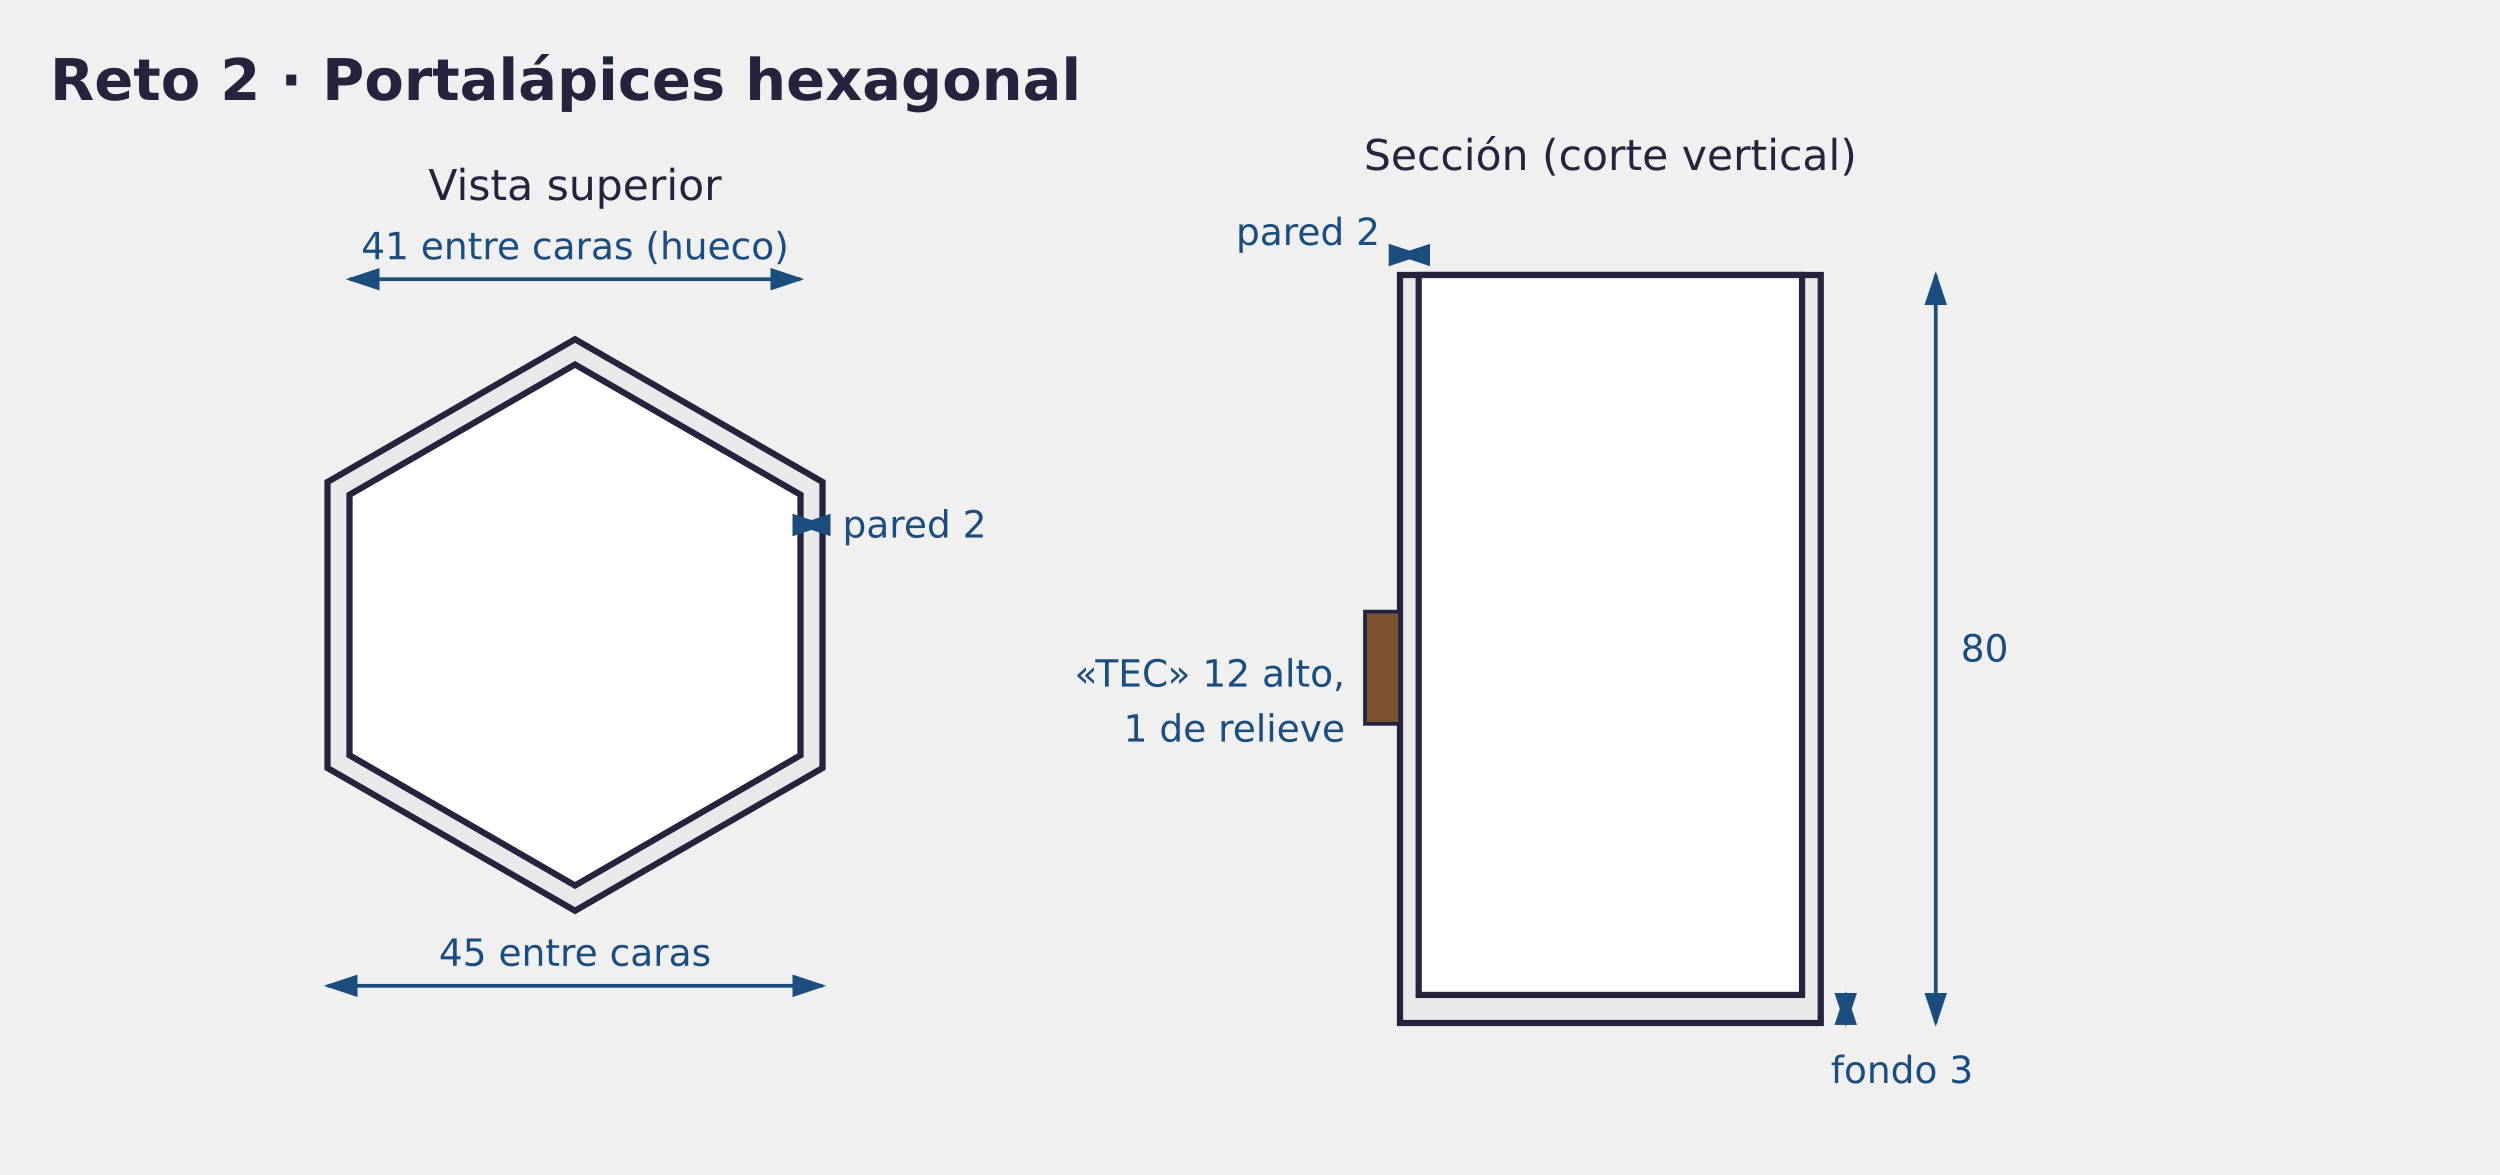
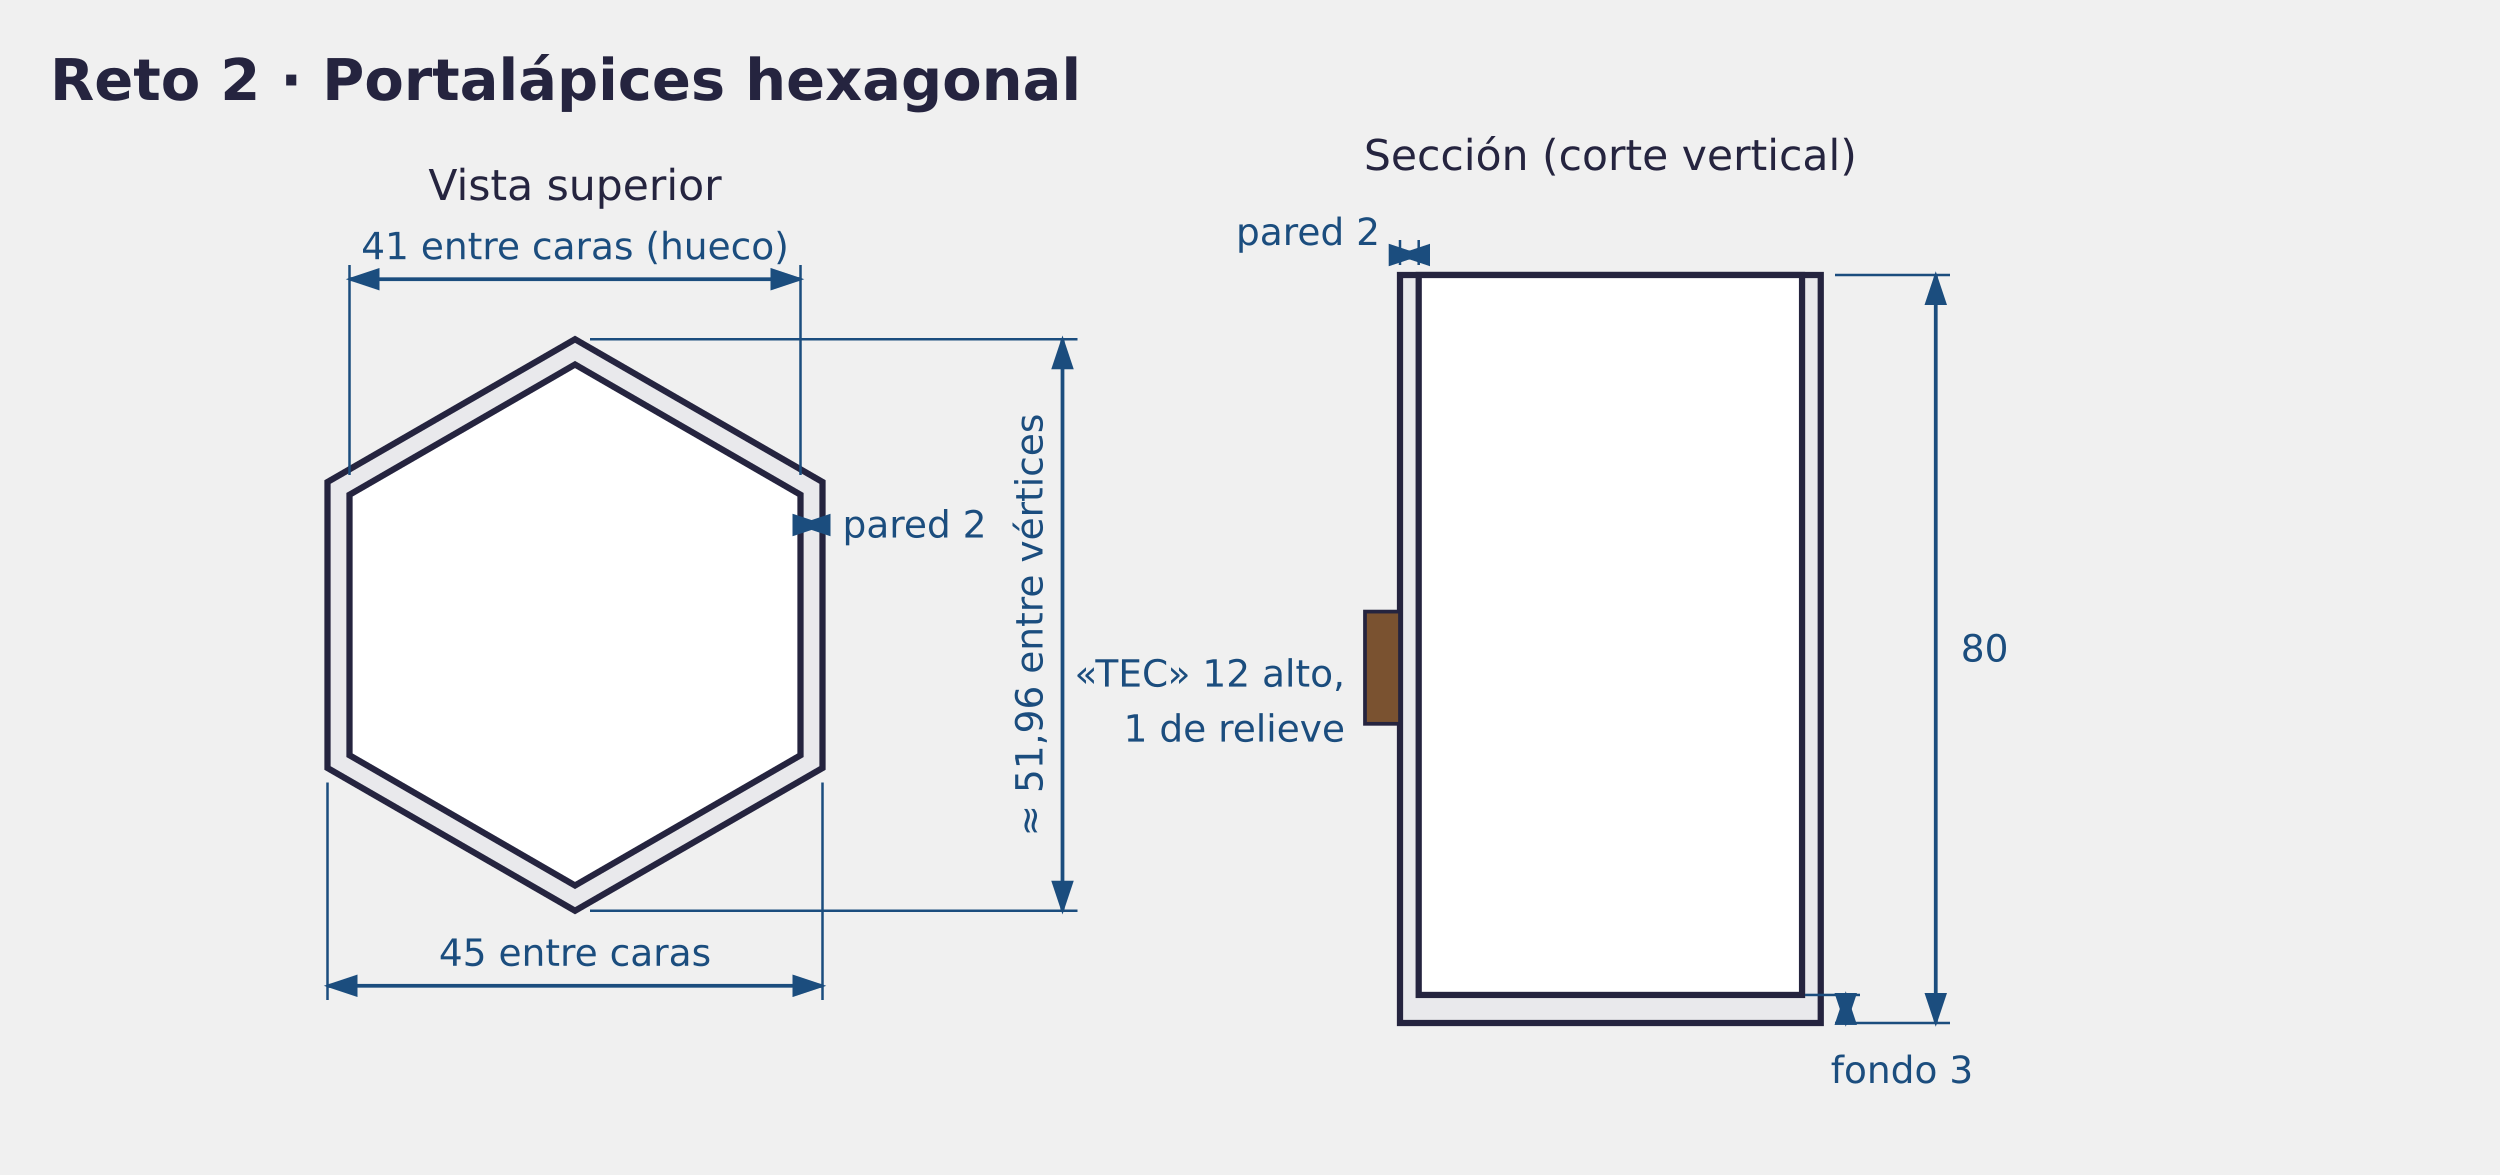
<svg xmlns="http://www.w3.org/2000/svg" viewBox="0 0 1000 470" role="img">
  <style>text{font-family:Verdana,'DejaVu Sans',Arial,sans-serif;fill:#25243f} .t{font-size:23px;font-weight:700} .s{font-size:17px} .c{font-size:15px;fill:#1b4d7e} .box{fill:#f8ede6;stroke:#9c4419;stroke-width:3} .arr{stroke:#9c4419;stroke-width:4;fill:none;marker-end:url(#a)} .cota{stroke:#1b4d7e;stroke-width:1.5;fill:none;marker-start:url(#c1);marker-end:url(#c2)} .aux{stroke:#1b4d7e;stroke-width:1;fill:none} .pieza{fill:#e9e9ec;stroke:#25243f;stroke-width:2.5} .hueco{fill:#fff;stroke:#25243f;stroke-width:2.5} .oculta{stroke:#25243f;stroke-width:1.5;stroke-dasharray:6 4;fill:none}</style>
  <defs>
    <marker id="a" markerUnits="userSpaceOnUse" markerWidth="16" markerHeight="16" refX="15" refY="8" orient="auto">
      <path d="M0,0 L0,16 L16,8 z" fill="#9c4419" />
    </marker>
    <marker id="c1" markerWidth="10" markerHeight="10" refX="1" refY="3" orient="auto">
      <path d="M9,0 L9,6 L0,3 z" fill="#1b4d7e" />
    </marker>
    <marker id="c2" markerWidth="10" markerHeight="10" refX="8" refY="3" orient="auto">
      <path d="M0,0 L0,6 L9,3 z" fill="#1b4d7e" />
    </marker>
  </defs>
  <text class="t" x="20" y="40">Reto 2 · Portalápices hexagonal</text>
  <text class="s" x="230" y="80" text-anchor="middle">Vista superior</text>
  <polygon class="pieza" points="329.0,307.2 230.0,364.3 131.0,307.2 131.0,192.8 230.0,135.7 329.0,192.8" />
  <polygon class="hueco" points="320.2,302.1 230.0,354.2 139.8,302.1 139.8,197.9 230.0,145.8 320.2,197.9" />
  <line class="cota" x1="131.0" y1="394.315" x2="329.0" y2="394.315" />
  <text class="c" x="230.0" y="386.315" text-anchor="middle">45 entre caras</text>
  <line class="cota" x1="139.8" y1="111.685" x2="320.2" y2="111.685" />
  <text class="c" x="230.0" y="103.685" text-anchor="middle">41 entre caras (hueco)</text>
  <line class="cota" x1="320.2" y1="210" x2="329.0" y2="210" />
  <text class="c" x="337.0" y="215">pared 2</text>
  <text class="s" x="644.15" y="68" text-anchor="middle">Sección (corte vertical)</text>
  <rect class="pieza" x="560" y="110" width="168.3" height="299.2" />
  <rect class="hueco" x="567.48" y="110" width="153.34" height="287.98" />
  <line class="cota" x1="774.3" y1="110" x2="774.3" y2="409.2" />
  <text class="c" x="784.3" y="264.6">80</text>
  <line class="cota" x1="738.3" y1="397.98" x2="738.3" y2="409.2" />
  <text class="c" x="732.3" y="433.2">fondo 3</text>
  <line class="cota" x1="560" y1="102" x2="567.48" y2="102" />
  <text class="c" x="552" y="98" text-anchor="end">pared 2</text>
  <rect x="546" y="244.64" width="14" height="44.88" fill="#7a5230" stroke="#25243f" stroke-width="1.5" />
  <text class="c" x="538" y="274.64" text-anchor="end">«TEC» 12 alto,</text>
  <text class="c" x="538" y="296.64" text-anchor="end">1 de relieve</text>
+   <line class="aux" x1="131" y1="313" x2="131" y2="400" />
+   <line class="aux" x1="329" y1="313" x2="329" y2="400" />
+   <line class="aux" x1="139.8" y1="190" x2="139.8" y2="106" />
+   <line class="aux" x1="320.2" y1="190" x2="320.2" y2="106" />
+   <line class="aux" x1="236" y1="135.7" x2="431" y2="135.7" />
+   <line class="aux" x1="236" y1="364.3" x2="431" y2="364.3" />
+   <line class="aux" x1="734" y1="110" x2="780" y2="110" />
+   <line class="aux" x1="734" y1="409.2" x2="780" y2="409.2" />
+   <line class="aux" x1="722" y1="397.98" x2="744" y2="397.98" />
+   <line class="aux" x1="560" y1="106" x2="560" y2="96" />
+   <line class="aux" x1="567.48" y1="106" x2="567.48" y2="96" />
+   <line class="cota" x1="425" y1="135.7" x2="425" y2="364.3" />
+   <text class="c" text-anchor="middle" transform="translate(417 250) rotate(-90)">≈ 51,96 entre vértices</text>
</svg>
